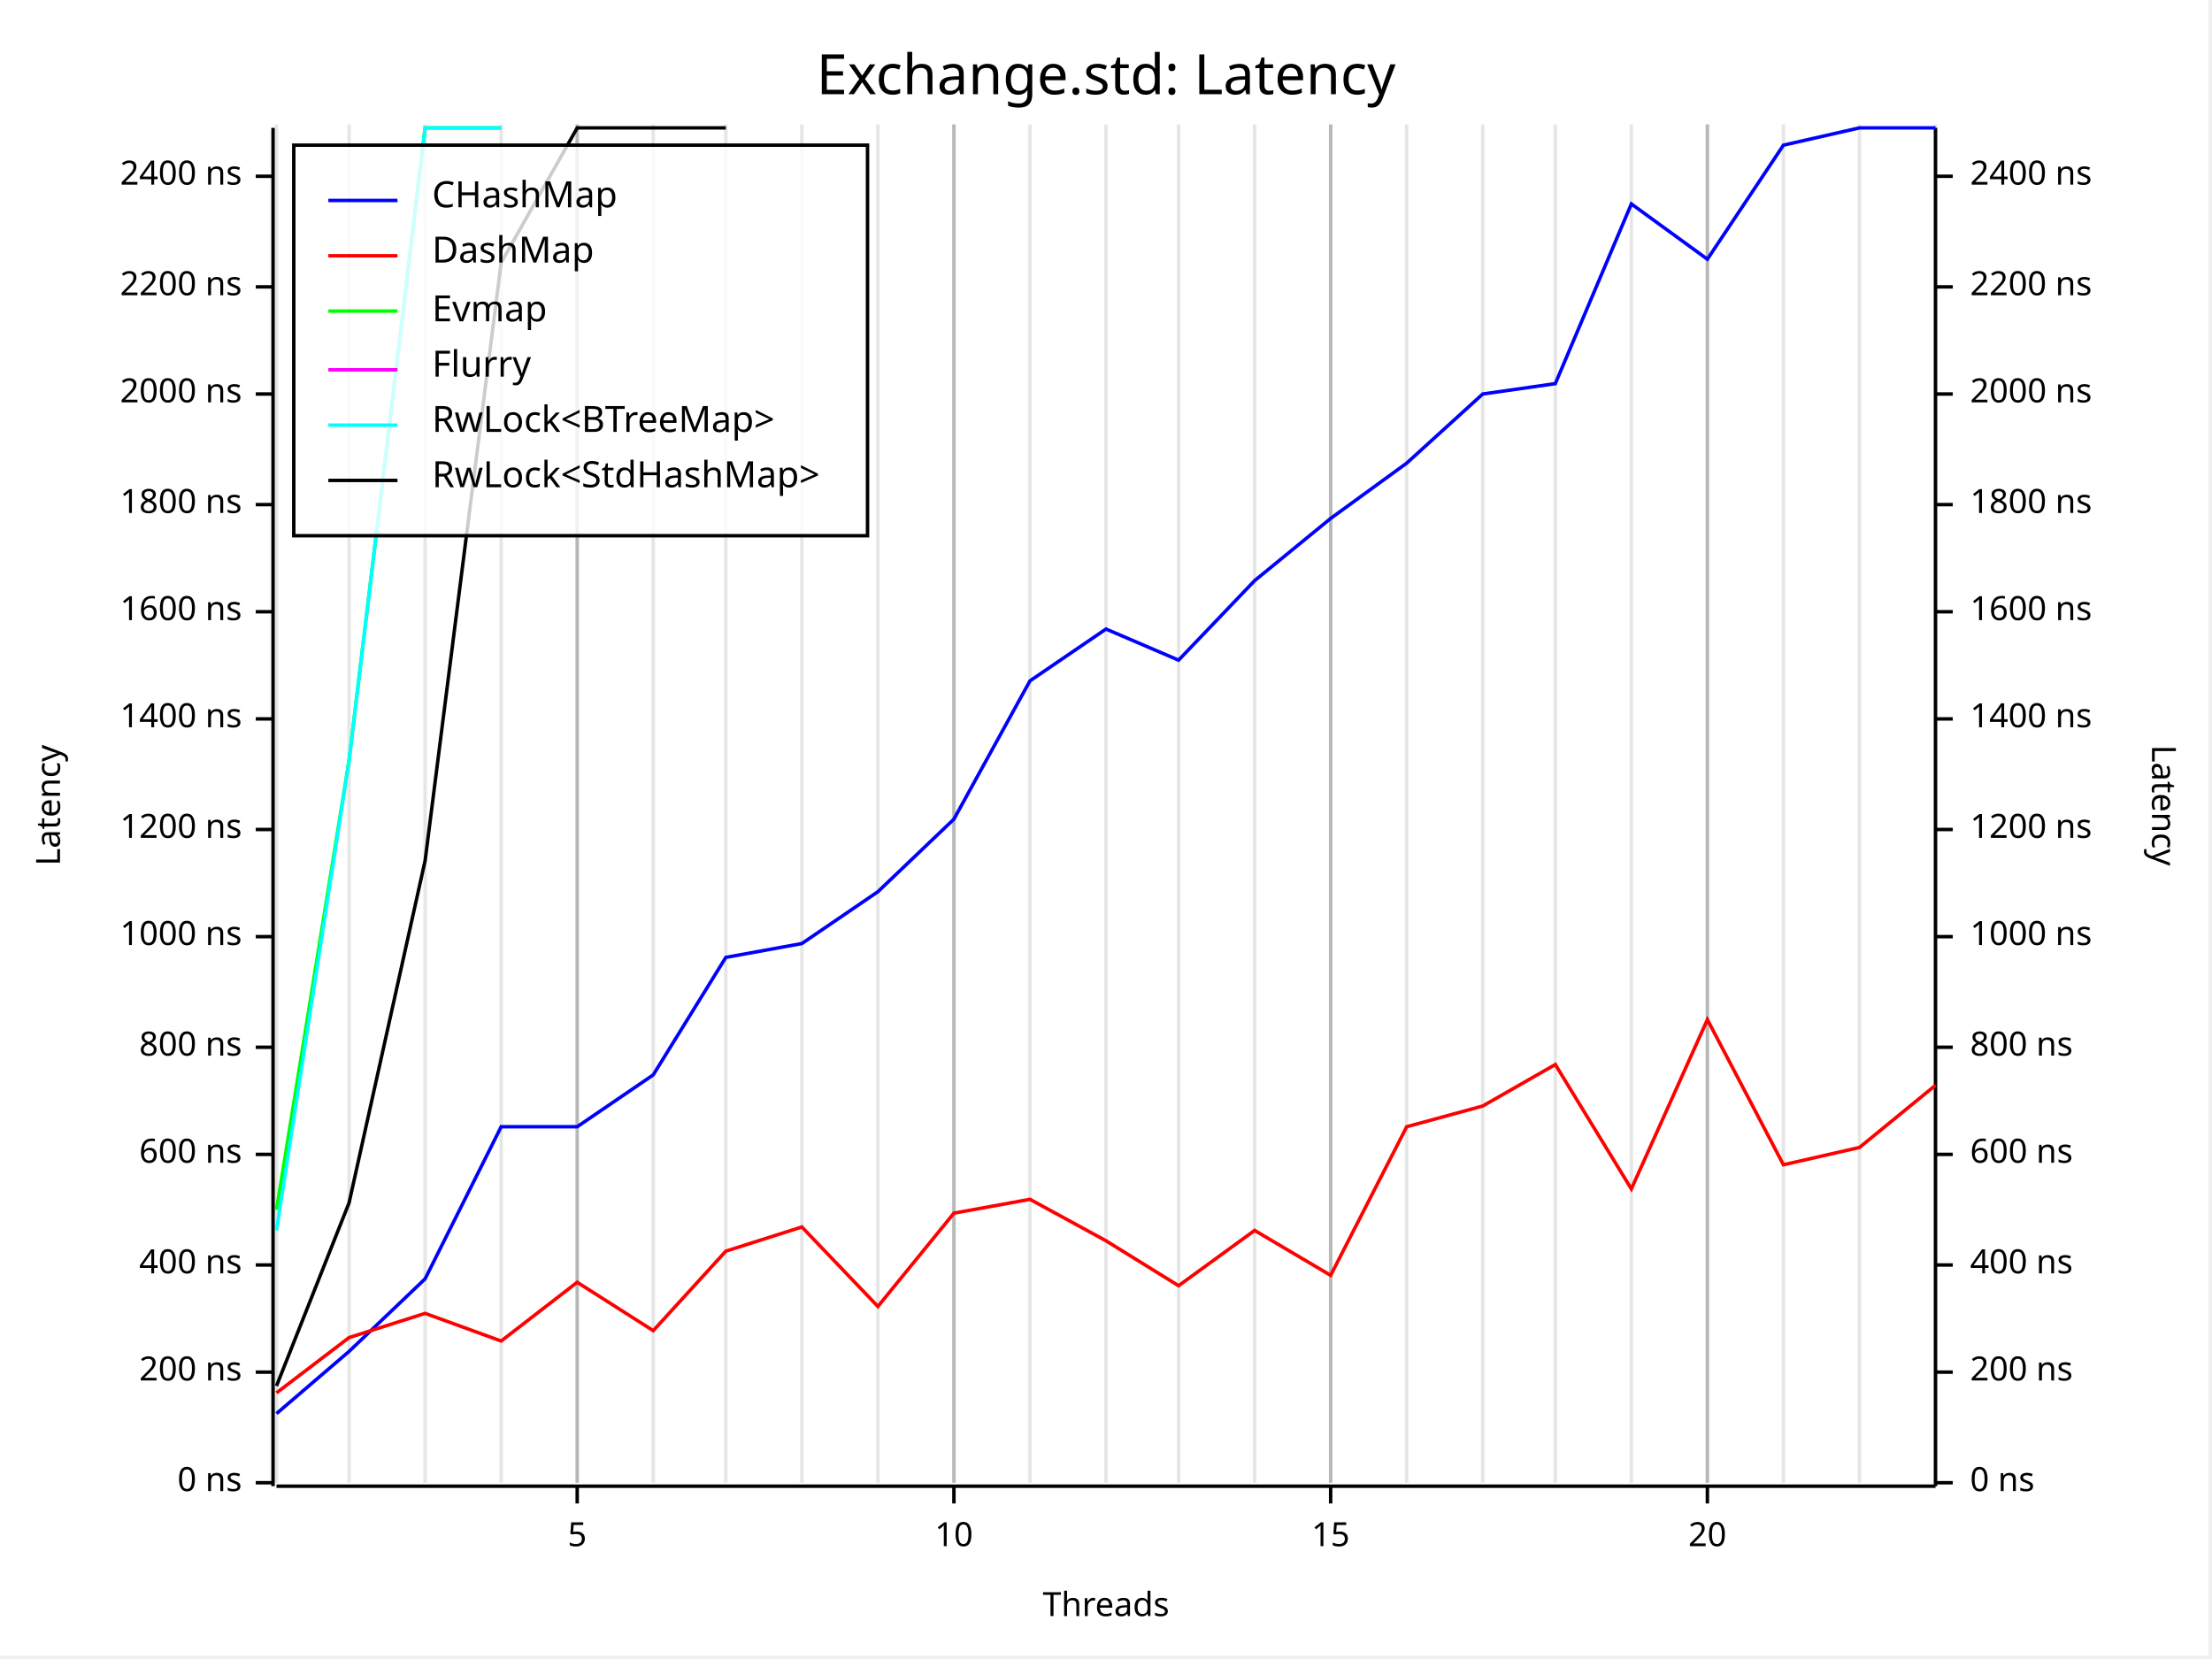
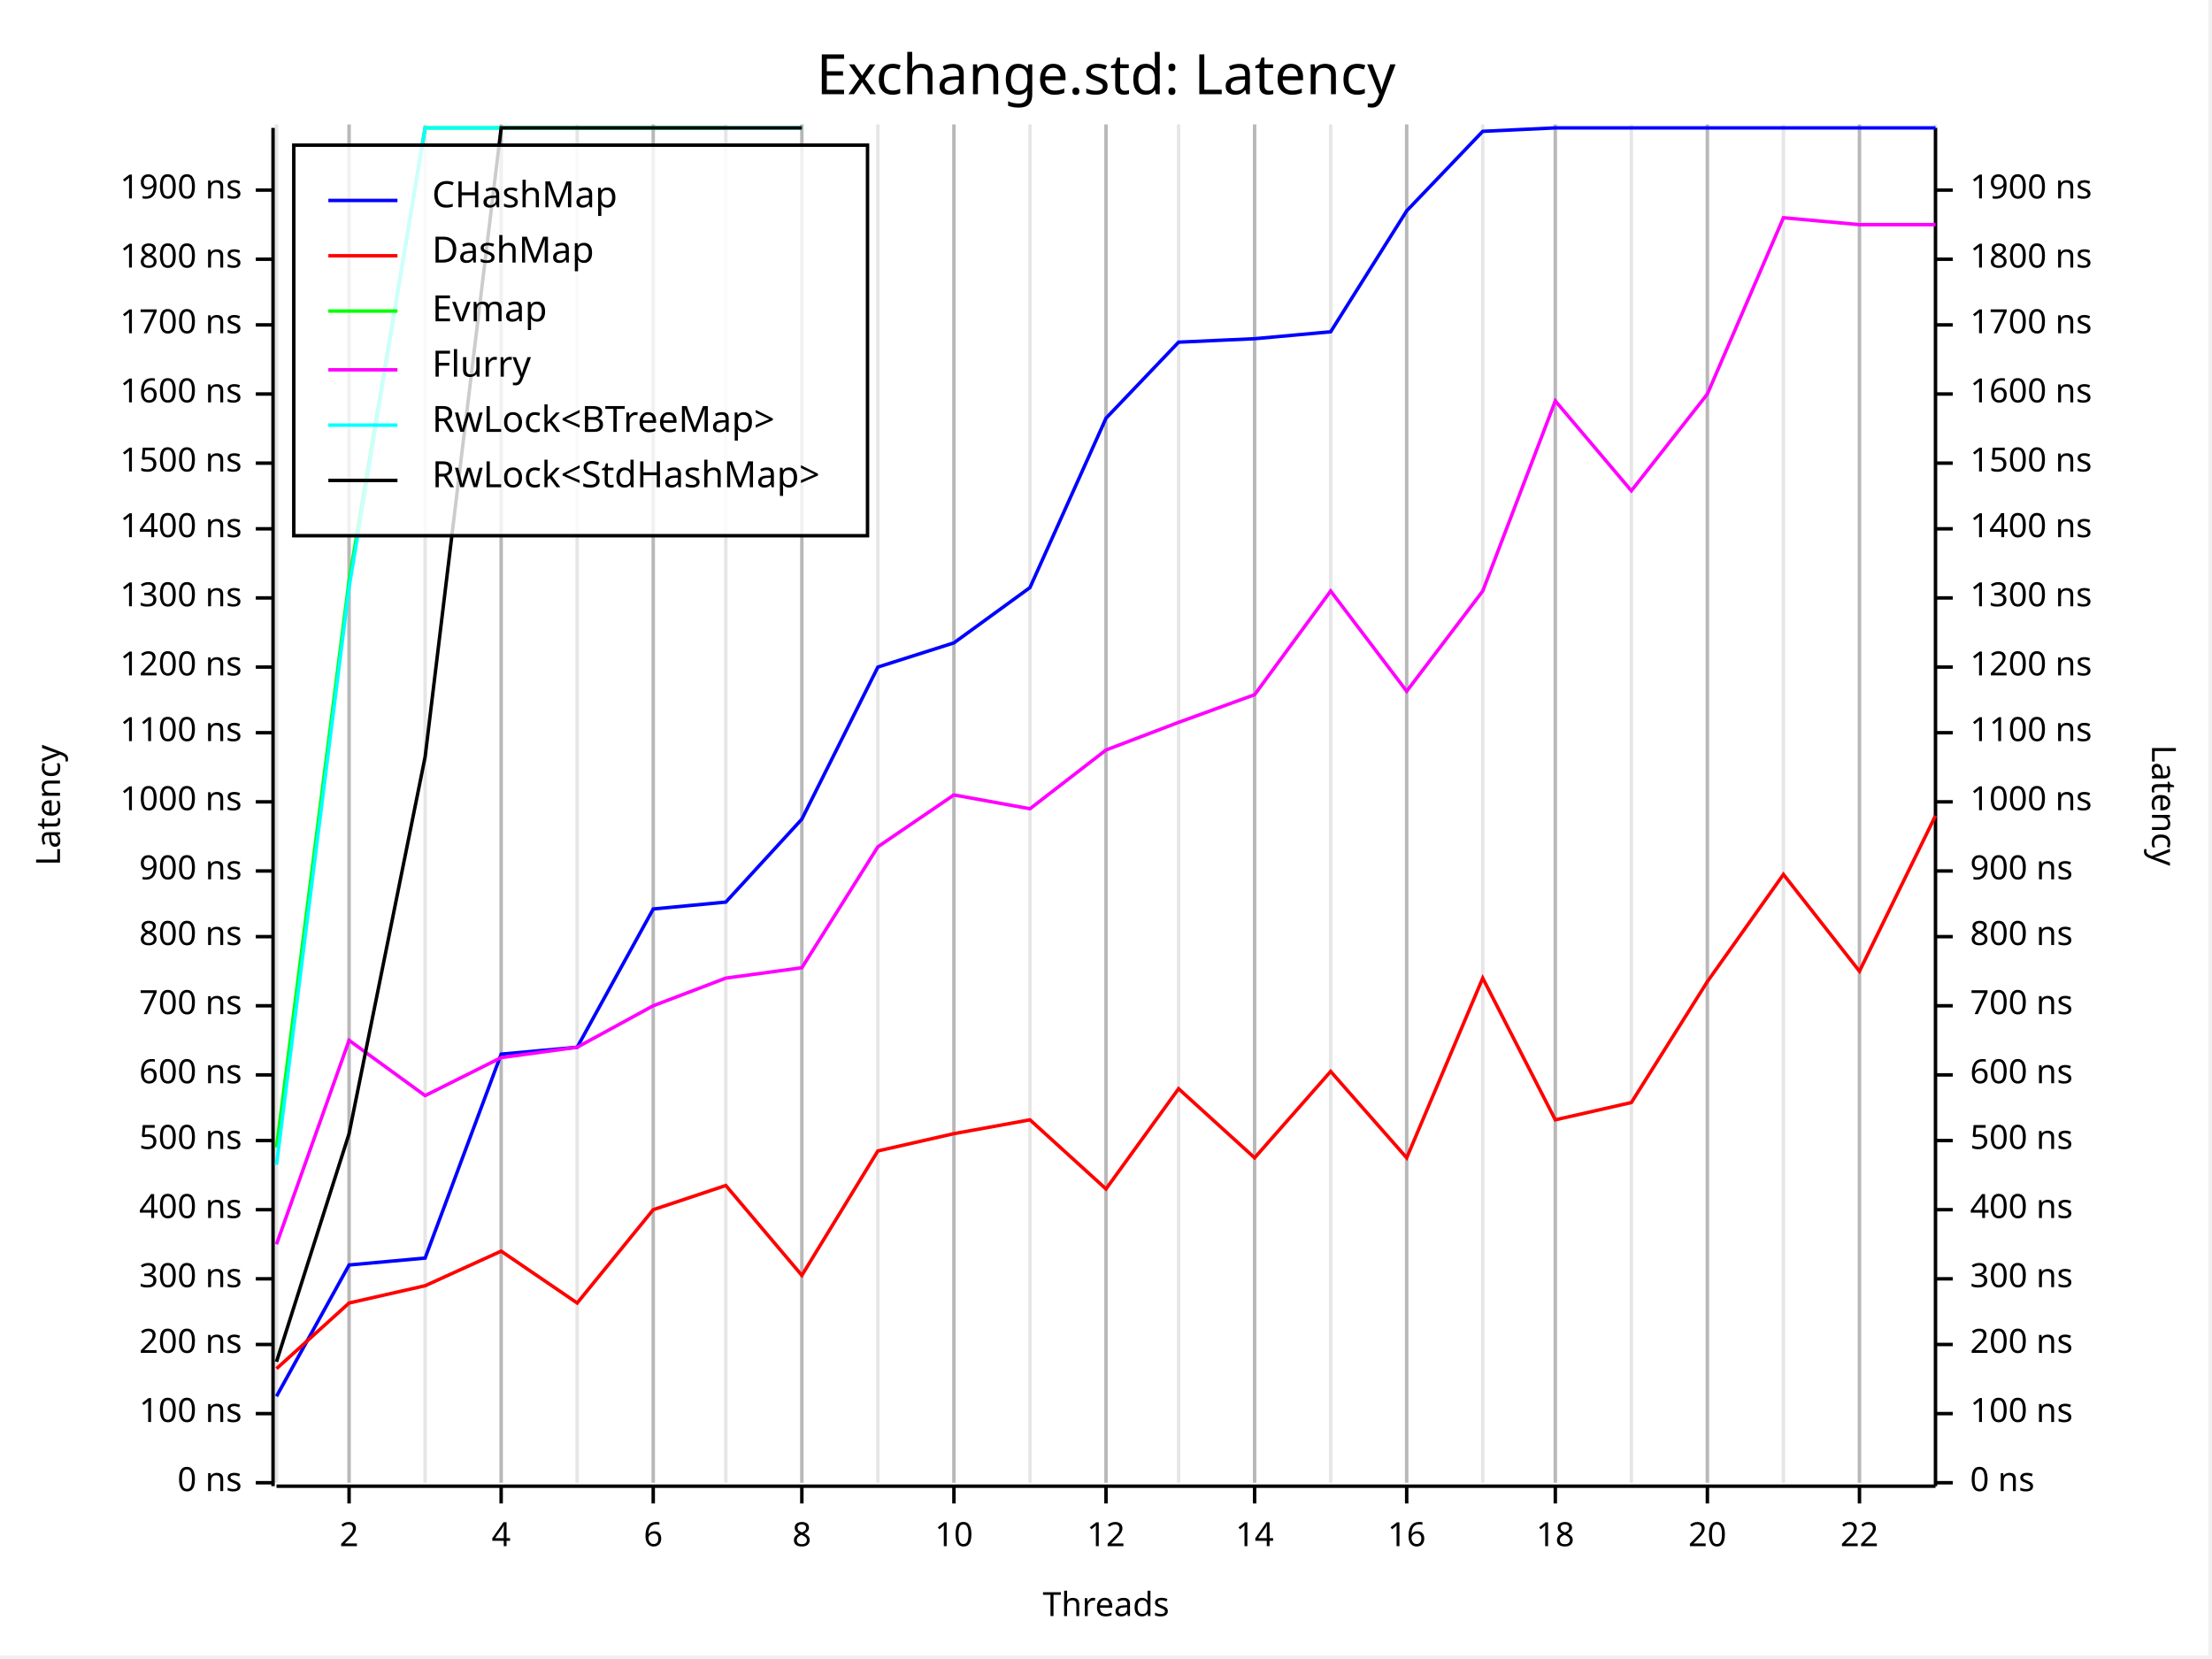
<svg xmlns="http://www.w3.org/2000/svg" width="640" height="480" viewBox="0 0 640 480">
  <rect x="0" y="0" width="639" height="479" opacity="1" fill="#FFFFFF" stroke="none" />
  <text x="320" y="15" dy="0.76em" text-anchor="middle" font-family="Fira Code" font-size="16.129" opacity="1" fill="#000000">
Exchange.std: Latency
</text>
  <line opacity="0.1" stroke="#000000" stroke-width="1" x1="80" y1="429" x2="80" y2="36" />
  <line opacity="0.1" stroke="#000000" stroke-width="1" x1="101" y1="429" x2="101" y2="36" />
  <line opacity="0.1" stroke="#000000" stroke-width="1" x1="123" y1="429" x2="123" y2="36" />
  <line opacity="0.1" stroke="#000000" stroke-width="1" x1="145" y1="429" x2="145" y2="36" />
  <line opacity="0.1" stroke="#000000" stroke-width="1" x1="167" y1="429" x2="167" y2="36" />
  <line opacity="0.1" stroke="#000000" stroke-width="1" x1="189" y1="429" x2="189" y2="36" />
  <line opacity="0.1" stroke="#000000" stroke-width="1" x1="210" y1="429" x2="210" y2="36" />
  <line opacity="0.1" stroke="#000000" stroke-width="1" x1="232" y1="429" x2="232" y2="36" />
  <line opacity="0.1" stroke="#000000" stroke-width="1" x1="254" y1="429" x2="254" y2="36" />
  <line opacity="0.1" stroke="#000000" stroke-width="1" x1="276" y1="429" x2="276" y2="36" />
  <line opacity="0.1" stroke="#000000" stroke-width="1" x1="298" y1="429" x2="298" y2="36" />
  <line opacity="0.1" stroke="#000000" stroke-width="1" x1="320" y1="429" x2="320" y2="36" />
  <line opacity="0.1" stroke="#000000" stroke-width="1" x1="341" y1="429" x2="341" y2="36" />
  <line opacity="0.1" stroke="#000000" stroke-width="1" x1="363" y1="429" x2="363" y2="36" />
  <line opacity="0.1" stroke="#000000" stroke-width="1" x1="385" y1="429" x2="385" y2="36" />
  <line opacity="0.1" stroke="#000000" stroke-width="1" x1="407" y1="429" x2="407" y2="36" />
  <line opacity="0.1" stroke="#000000" stroke-width="1" x1="429" y1="429" x2="429" y2="36" />
  <line opacity="0.1" stroke="#000000" stroke-width="1" x1="450" y1="429" x2="450" y2="36" />
  <line opacity="0.1" stroke="#000000" stroke-width="1" x1="472" y1="429" x2="472" y2="36" />
  <line opacity="0.1" stroke="#000000" stroke-width="1" x1="494" y1="429" x2="494" y2="36" />
  <line opacity="0.1" stroke="#000000" stroke-width="1" x1="516" y1="429" x2="516" y2="36" />
  <line opacity="0.1" stroke="#000000" stroke-width="1" x1="538" y1="429" x2="538" y2="36" />
  <line opacity="0.1" stroke="#000000" stroke-width="1" x1="560" y1="429" x2="560" y2="36" />
  <text x="10" y="233" dy="0.76em" text-anchor="middle" font-family="sans-serif" font-size="9.677" opacity="1" fill="#000000" transform="rotate(270, 10, 233)">
Latency
</text>
  <text x="320" y="470" dy="-0.5ex" text-anchor="middle" font-family="sans-serif" font-size="9.677" opacity="1" fill="#000000">
Threads
</text>
  <text x="630" y="233" dy="0.76em" text-anchor="middle" font-family="sans-serif" font-size="9.677" opacity="1" fill="#000000" transform="rotate(90, 630, 233)">
Latency
</text>
-   <line opacity="0.2" stroke="#000000" stroke-width="1" x1="167" y1="429" x2="167" y2="36" />
+   <line opacity="0.2" stroke="#000000" stroke-width="1" x1="101" y1="429" x2="101" y2="36" />
+   <line opacity="0.2" stroke="#000000" stroke-width="1" x1="145" y1="429" x2="145" y2="36" />
+   <line opacity="0.2" stroke="#000000" stroke-width="1" x1="189" y1="429" x2="189" y2="36" />
+   <line opacity="0.2" stroke="#000000" stroke-width="1" x1="232" y1="429" x2="232" y2="36" />
  <line opacity="0.2" stroke="#000000" stroke-width="1" x1="276" y1="429" x2="276" y2="36" />
-   <line opacity="0.2" stroke="#000000" stroke-width="1" x1="385" y1="429" x2="385" y2="36" />
+   <line opacity="0.2" stroke="#000000" stroke-width="1" x1="320" y1="429" x2="320" y2="36" />
+   <line opacity="0.2" stroke="#000000" stroke-width="1" x1="363" y1="429" x2="363" y2="36" />
+   <line opacity="0.2" stroke="#000000" stroke-width="1" x1="407" y1="429" x2="407" y2="36" />
+   <line opacity="0.2" stroke="#000000" stroke-width="1" x1="450" y1="429" x2="450" y2="36" />
  <line opacity="0.2" stroke="#000000" stroke-width="1" x1="494" y1="429" x2="494" y2="36" />
+   <line opacity="0.2" stroke="#000000" stroke-width="1" x1="538" y1="429" x2="538" y2="36" />
  <polyline fill="none" opacity="1" stroke="#000000" stroke-width="1" points="79,37 79,430 " />
  <text x="70" y="429" dy="0.5ex" text-anchor="end" font-family="sans-serif" font-size="9.677" opacity="1" fill="#000000">
0 ns
</text>
  <polyline fill="none" opacity="1" stroke="#000000" stroke-width="1" points="74,429 79,429 " />
-   <text x="70" y="397" dy="0.5ex" text-anchor="end" font-family="sans-serif" font-size="9.677" opacity="1" fill="#000000">
+   <text x="70" y="409" dy="0.5ex" text-anchor="end" font-family="sans-serif" font-size="9.677" opacity="1" fill="#000000">
+ 100 ns
+ </text>
+   <polyline fill="none" opacity="1" stroke="#000000" stroke-width="1" points="74,409 79,409 " />
+   <text x="70" y="389" dy="0.5ex" text-anchor="end" font-family="sans-serif" font-size="9.677" opacity="1" fill="#000000">
200 ns
</text>
-   <polyline fill="none" opacity="1" stroke="#000000" stroke-width="1" points="74,397 79,397 " />
-   <text x="70" y="366" dy="0.5ex" text-anchor="end" font-family="sans-serif" font-size="9.677" opacity="1" fill="#000000">
+   <polyline fill="none" opacity="1" stroke="#000000" stroke-width="1" points="74,389 79,389 " />
+   <text x="70" y="370" dy="0.5ex" text-anchor="end" font-family="sans-serif" font-size="9.677" opacity="1" fill="#000000">
+ 300 ns
+ </text>
+   <polyline fill="none" opacity="1" stroke="#000000" stroke-width="1" points="74,370 79,370 " />
+   <text x="70" y="350" dy="0.5ex" text-anchor="end" font-family="sans-serif" font-size="9.677" opacity="1" fill="#000000">
400 ns
</text>
-   <polyline fill="none" opacity="1" stroke="#000000" stroke-width="1" points="74,366 79,366 " />
-   <text x="70" y="334" dy="0.5ex" text-anchor="end" font-family="sans-serif" font-size="9.677" opacity="1" fill="#000000">
+   <polyline fill="none" opacity="1" stroke="#000000" stroke-width="1" points="74,350 79,350 " />
+   <text x="70" y="330" dy="0.5ex" text-anchor="end" font-family="sans-serif" font-size="9.677" opacity="1" fill="#000000">
+ 500 ns
+ </text>
+   <polyline fill="none" opacity="1" stroke="#000000" stroke-width="1" points="74,330 79,330 " />
+   <text x="70" y="311" dy="0.5ex" text-anchor="end" font-family="sans-serif" font-size="9.677" opacity="1" fill="#000000">
600 ns
</text>
-   <polyline fill="none" opacity="1" stroke="#000000" stroke-width="1" points="74,334 79,334 " />
-   <text x="70" y="303" dy="0.5ex" text-anchor="end" font-family="sans-serif" font-size="9.677" opacity="1" fill="#000000">
+   <polyline fill="none" opacity="1" stroke="#000000" stroke-width="1" points="74,311 79,311 " />
+   <text x="70" y="291" dy="0.5ex" text-anchor="end" font-family="sans-serif" font-size="9.677" opacity="1" fill="#000000">
+ 700 ns
+ </text>
+   <polyline fill="none" opacity="1" stroke="#000000" stroke-width="1" points="74,291 79,291 " />
+   <text x="70" y="271" dy="0.5ex" text-anchor="end" font-family="sans-serif" font-size="9.677" opacity="1" fill="#000000">
800 ns
</text>
-   <polyline fill="none" opacity="1" stroke="#000000" stroke-width="1" points="74,303 79,303 " />
-   <text x="70" y="271" dy="0.5ex" text-anchor="end" font-family="sans-serif" font-size="9.677" opacity="1" fill="#000000">
+   <polyline fill="none" opacity="1" stroke="#000000" stroke-width="1" points="74,271 79,271 " />
+   <text x="70" y="252" dy="0.5ex" text-anchor="end" font-family="sans-serif" font-size="9.677" opacity="1" fill="#000000">
+ 900 ns
+ </text>
+   <polyline fill="none" opacity="1" stroke="#000000" stroke-width="1" points="74,252 79,252 " />
+   <text x="70" y="232" dy="0.5ex" text-anchor="end" font-family="sans-serif" font-size="9.677" opacity="1" fill="#000000">
1000 ns
</text>
-   <polyline fill="none" opacity="1" stroke="#000000" stroke-width="1" points="74,271 79,271 " />
-   <text x="70" y="240" dy="0.5ex" text-anchor="end" font-family="sans-serif" font-size="9.677" opacity="1" fill="#000000">
+   <polyline fill="none" opacity="1" stroke="#000000" stroke-width="1" points="74,232 79,232 " />
+   <text x="70" y="212" dy="0.5ex" text-anchor="end" font-family="sans-serif" font-size="9.677" opacity="1" fill="#000000">
+ 1100 ns
+ </text>
+   <polyline fill="none" opacity="1" stroke="#000000" stroke-width="1" points="74,212 79,212 " />
+   <text x="70" y="193" dy="0.5ex" text-anchor="end" font-family="sans-serif" font-size="9.677" opacity="1" fill="#000000">
1200 ns
</text>
-   <polyline fill="none" opacity="1" stroke="#000000" stroke-width="1" points="74,240 79,240 " />
-   <text x="70" y="208" dy="0.5ex" text-anchor="end" font-family="sans-serif" font-size="9.677" opacity="1" fill="#000000">
+   <polyline fill="none" opacity="1" stroke="#000000" stroke-width="1" points="74,193 79,193 " />
+   <text x="70" y="173" dy="0.5ex" text-anchor="end" font-family="sans-serif" font-size="9.677" opacity="1" fill="#000000">
+ 1300 ns
+ </text>
+   <polyline fill="none" opacity="1" stroke="#000000" stroke-width="1" points="74,173 79,173 " />
+   <text x="70" y="153" dy="0.5ex" text-anchor="end" font-family="sans-serif" font-size="9.677" opacity="1" fill="#000000">
1400 ns
</text>
-   <polyline fill="none" opacity="1" stroke="#000000" stroke-width="1" points="74,208 79,208 " />
-   <text x="70" y="177" dy="0.5ex" text-anchor="end" font-family="sans-serif" font-size="9.677" opacity="1" fill="#000000">
+   <polyline fill="none" opacity="1" stroke="#000000" stroke-width="1" points="74,153 79,153 " />
+   <text x="70" y="134" dy="0.5ex" text-anchor="end" font-family="sans-serif" font-size="9.677" opacity="1" fill="#000000">
+ 1500 ns
+ </text>
+   <polyline fill="none" opacity="1" stroke="#000000" stroke-width="1" points="74,134 79,134 " />
+   <text x="70" y="114" dy="0.5ex" text-anchor="end" font-family="sans-serif" font-size="9.677" opacity="1" fill="#000000">
1600 ns
</text>
-   <polyline fill="none" opacity="1" stroke="#000000" stroke-width="1" points="74,177 79,177 " />
-   <text x="70" y="146" dy="0.5ex" text-anchor="end" font-family="sans-serif" font-size="9.677" opacity="1" fill="#000000">
+   <polyline fill="none" opacity="1" stroke="#000000" stroke-width="1" points="74,114 79,114 " />
+   <text x="70" y="94" dy="0.5ex" text-anchor="end" font-family="sans-serif" font-size="9.677" opacity="1" fill="#000000">
+ 1700 ns
+ </text>
+   <polyline fill="none" opacity="1" stroke="#000000" stroke-width="1" points="74,94 79,94 " />
+   <text x="70" y="75" dy="0.5ex" text-anchor="end" font-family="sans-serif" font-size="9.677" opacity="1" fill="#000000">
1800 ns
</text>
-   <polyline fill="none" opacity="1" stroke="#000000" stroke-width="1" points="74,146 79,146 " />
-   <text x="70" y="114" dy="0.5ex" text-anchor="end" font-family="sans-serif" font-size="9.677" opacity="1" fill="#000000">
- 2000 ns
- </text>
-   <polyline fill="none" opacity="1" stroke="#000000" stroke-width="1" points="74,114 79,114 " />
-   <text x="70" y="83" dy="0.5ex" text-anchor="end" font-family="sans-serif" font-size="9.677" opacity="1" fill="#000000">
- 2200 ns
- </text>
-   <polyline fill="none" opacity="1" stroke="#000000" stroke-width="1" points="74,83 79,83 " />
-   <text x="70" y="51" dy="0.5ex" text-anchor="end" font-family="sans-serif" font-size="9.677" opacity="1" fill="#000000">
- 2400 ns
- </text>
-   <polyline fill="none" opacity="1" stroke="#000000" stroke-width="1" points="74,51 79,51 " />
+   <polyline fill="none" opacity="1" stroke="#000000" stroke-width="1" points="74,75 79,75 " />
+   <text x="70" y="55" dy="0.5ex" text-anchor="end" font-family="sans-serif" font-size="9.677" opacity="1" fill="#000000">
+ 1900 ns
+ </text>
+   <polyline fill="none" opacity="1" stroke="#000000" stroke-width="1" points="74,55 79,55 " />
  <polyline fill="none" opacity="1" stroke="#000000" stroke-width="1" points="80,430 560,430 " />
-   <text x="167" y="440" dy="0.76em" text-anchor="middle" font-family="sans-serif" font-size="9.677" opacity="1" fill="#000000">
- 5
- </text>
-   <polyline fill="none" opacity="1" stroke="#000000" stroke-width="1" points="167,430 167,435 " />
+   <text x="101" y="440" dy="0.76em" text-anchor="middle" font-family="sans-serif" font-size="9.677" opacity="1" fill="#000000">
+ 2
+ </text>
+   <polyline fill="none" opacity="1" stroke="#000000" stroke-width="1" points="101,430 101,435 " />
+   <text x="145" y="440" dy="0.76em" text-anchor="middle" font-family="sans-serif" font-size="9.677" opacity="1" fill="#000000">
+ 4
+ </text>
+   <polyline fill="none" opacity="1" stroke="#000000" stroke-width="1" points="145,430 145,435 " />
+   <text x="189" y="440" dy="0.76em" text-anchor="middle" font-family="sans-serif" font-size="9.677" opacity="1" fill="#000000">
+ 6
+ </text>
+   <polyline fill="none" opacity="1" stroke="#000000" stroke-width="1" points="189,430 189,435 " />
+   <text x="232" y="440" dy="0.76em" text-anchor="middle" font-family="sans-serif" font-size="9.677" opacity="1" fill="#000000">
+ 8
+ </text>
+   <polyline fill="none" opacity="1" stroke="#000000" stroke-width="1" points="232,430 232,435 " />
  <text x="276" y="440" dy="0.76em" text-anchor="middle" font-family="sans-serif" font-size="9.677" opacity="1" fill="#000000">
10
</text>
  <polyline fill="none" opacity="1" stroke="#000000" stroke-width="1" points="276,430 276,435 " />
-   <text x="385" y="440" dy="0.76em" text-anchor="middle" font-family="sans-serif" font-size="9.677" opacity="1" fill="#000000">
- 15
- </text>
-   <polyline fill="none" opacity="1" stroke="#000000" stroke-width="1" points="385,430 385,435 " />
+   <text x="320" y="440" dy="0.76em" text-anchor="middle" font-family="sans-serif" font-size="9.677" opacity="1" fill="#000000">
+ 12
+ </text>
+   <polyline fill="none" opacity="1" stroke="#000000" stroke-width="1" points="320,430 320,435 " />
+   <text x="363" y="440" dy="0.76em" text-anchor="middle" font-family="sans-serif" font-size="9.677" opacity="1" fill="#000000">
+ 14
+ </text>
+   <polyline fill="none" opacity="1" stroke="#000000" stroke-width="1" points="363,430 363,435 " />
+   <text x="407" y="440" dy="0.76em" text-anchor="middle" font-family="sans-serif" font-size="9.677" opacity="1" fill="#000000">
+ 16
+ </text>
+   <polyline fill="none" opacity="1" stroke="#000000" stroke-width="1" points="407,430 407,435 " />
+   <text x="450" y="440" dy="0.76em" text-anchor="middle" font-family="sans-serif" font-size="9.677" opacity="1" fill="#000000">
+ 18
+ </text>
+   <polyline fill="none" opacity="1" stroke="#000000" stroke-width="1" points="450,430 450,435 " />
  <text x="494" y="440" dy="0.76em" text-anchor="middle" font-family="sans-serif" font-size="9.677" opacity="1" fill="#000000">
20
</text>
  <polyline fill="none" opacity="1" stroke="#000000" stroke-width="1" points="494,430 494,435 " />
+   <text x="538" y="440" dy="0.76em" text-anchor="middle" font-family="sans-serif" font-size="9.677" opacity="1" fill="#000000">
+ 22
+ </text>
+   <polyline fill="none" opacity="1" stroke="#000000" stroke-width="1" points="538,430 538,435 " />
  <polyline fill="none" opacity="1" stroke="#000000" stroke-width="1" points="560,37 560,430 " />
  <text x="570" y="429" dy="0.5ex" text-anchor="start" font-family="sans-serif" font-size="9.677" opacity="1" fill="#000000">
0 ns
</text>
  <polyline fill="none" opacity="1" stroke="#000000" stroke-width="1" points="560,429 565,429 " />
-   <text x="570" y="397" dy="0.5ex" text-anchor="start" font-family="sans-serif" font-size="9.677" opacity="1" fill="#000000">
+   <text x="570" y="409" dy="0.5ex" text-anchor="start" font-family="sans-serif" font-size="9.677" opacity="1" fill="#000000">
+ 100 ns
+ </text>
+   <polyline fill="none" opacity="1" stroke="#000000" stroke-width="1" points="560,409 565,409 " />
+   <text x="570" y="389" dy="0.5ex" text-anchor="start" font-family="sans-serif" font-size="9.677" opacity="1" fill="#000000">
200 ns
</text>
-   <polyline fill="none" opacity="1" stroke="#000000" stroke-width="1" points="560,397 565,397 " />
-   <text x="570" y="366" dy="0.5ex" text-anchor="start" font-family="sans-serif" font-size="9.677" opacity="1" fill="#000000">
+   <polyline fill="none" opacity="1" stroke="#000000" stroke-width="1" points="560,389 565,389 " />
+   <text x="570" y="370" dy="0.5ex" text-anchor="start" font-family="sans-serif" font-size="9.677" opacity="1" fill="#000000">
+ 300 ns
+ </text>
+   <polyline fill="none" opacity="1" stroke="#000000" stroke-width="1" points="560,370 565,370 " />
+   <text x="570" y="350" dy="0.5ex" text-anchor="start" font-family="sans-serif" font-size="9.677" opacity="1" fill="#000000">
400 ns
</text>
-   <polyline fill="none" opacity="1" stroke="#000000" stroke-width="1" points="560,366 565,366 " />
-   <text x="570" y="334" dy="0.5ex" text-anchor="start" font-family="sans-serif" font-size="9.677" opacity="1" fill="#000000">
+   <polyline fill="none" opacity="1" stroke="#000000" stroke-width="1" points="560,350 565,350 " />
+   <text x="570" y="330" dy="0.5ex" text-anchor="start" font-family="sans-serif" font-size="9.677" opacity="1" fill="#000000">
+ 500 ns
+ </text>
+   <polyline fill="none" opacity="1" stroke="#000000" stroke-width="1" points="560,330 565,330 " />
+   <text x="570" y="311" dy="0.5ex" text-anchor="start" font-family="sans-serif" font-size="9.677" opacity="1" fill="#000000">
600 ns
</text>
-   <polyline fill="none" opacity="1" stroke="#000000" stroke-width="1" points="560,334 565,334 " />
-   <text x="570" y="303" dy="0.5ex" text-anchor="start" font-family="sans-serif" font-size="9.677" opacity="1" fill="#000000">
+   <polyline fill="none" opacity="1" stroke="#000000" stroke-width="1" points="560,311 565,311 " />
+   <text x="570" y="291" dy="0.5ex" text-anchor="start" font-family="sans-serif" font-size="9.677" opacity="1" fill="#000000">
+ 700 ns
+ </text>
+   <polyline fill="none" opacity="1" stroke="#000000" stroke-width="1" points="560,291 565,291 " />
+   <text x="570" y="271" dy="0.5ex" text-anchor="start" font-family="sans-serif" font-size="9.677" opacity="1" fill="#000000">
800 ns
</text>
-   <polyline fill="none" opacity="1" stroke="#000000" stroke-width="1" points="560,303 565,303 " />
-   <text x="570" y="271" dy="0.5ex" text-anchor="start" font-family="sans-serif" font-size="9.677" opacity="1" fill="#000000">
+   <polyline fill="none" opacity="1" stroke="#000000" stroke-width="1" points="560,271 565,271 " />
+   <text x="570" y="252" dy="0.5ex" text-anchor="start" font-family="sans-serif" font-size="9.677" opacity="1" fill="#000000">
+ 900 ns
+ </text>
+   <polyline fill="none" opacity="1" stroke="#000000" stroke-width="1" points="560,252 565,252 " />
+   <text x="570" y="232" dy="0.5ex" text-anchor="start" font-family="sans-serif" font-size="9.677" opacity="1" fill="#000000">
1000 ns
</text>
-   <polyline fill="none" opacity="1" stroke="#000000" stroke-width="1" points="560,271 565,271 " />
-   <text x="570" y="240" dy="0.5ex" text-anchor="start" font-family="sans-serif" font-size="9.677" opacity="1" fill="#000000">
+   <polyline fill="none" opacity="1" stroke="#000000" stroke-width="1" points="560,232 565,232 " />
+   <text x="570" y="212" dy="0.5ex" text-anchor="start" font-family="sans-serif" font-size="9.677" opacity="1" fill="#000000">
+ 1100 ns
+ </text>
+   <polyline fill="none" opacity="1" stroke="#000000" stroke-width="1" points="560,212 565,212 " />
+   <text x="570" y="193" dy="0.5ex" text-anchor="start" font-family="sans-serif" font-size="9.677" opacity="1" fill="#000000">
1200 ns
</text>
-   <polyline fill="none" opacity="1" stroke="#000000" stroke-width="1" points="560,240 565,240 " />
-   <text x="570" y="208" dy="0.5ex" text-anchor="start" font-family="sans-serif" font-size="9.677" opacity="1" fill="#000000">
+   <polyline fill="none" opacity="1" stroke="#000000" stroke-width="1" points="560,193 565,193 " />
+   <text x="570" y="173" dy="0.5ex" text-anchor="start" font-family="sans-serif" font-size="9.677" opacity="1" fill="#000000">
+ 1300 ns
+ </text>
+   <polyline fill="none" opacity="1" stroke="#000000" stroke-width="1" points="560,173 565,173 " />
+   <text x="570" y="153" dy="0.5ex" text-anchor="start" font-family="sans-serif" font-size="9.677" opacity="1" fill="#000000">
1400 ns
</text>
-   <polyline fill="none" opacity="1" stroke="#000000" stroke-width="1" points="560,208 565,208 " />
-   <text x="570" y="177" dy="0.5ex" text-anchor="start" font-family="sans-serif" font-size="9.677" opacity="1" fill="#000000">
+   <polyline fill="none" opacity="1" stroke="#000000" stroke-width="1" points="560,153 565,153 " />
+   <text x="570" y="134" dy="0.5ex" text-anchor="start" font-family="sans-serif" font-size="9.677" opacity="1" fill="#000000">
+ 1500 ns
+ </text>
+   <polyline fill="none" opacity="1" stroke="#000000" stroke-width="1" points="560,134 565,134 " />
+   <text x="570" y="114" dy="0.5ex" text-anchor="start" font-family="sans-serif" font-size="9.677" opacity="1" fill="#000000">
1600 ns
</text>
-   <polyline fill="none" opacity="1" stroke="#000000" stroke-width="1" points="560,177 565,177 " />
-   <text x="570" y="146" dy="0.5ex" text-anchor="start" font-family="sans-serif" font-size="9.677" opacity="1" fill="#000000">
+   <polyline fill="none" opacity="1" stroke="#000000" stroke-width="1" points="560,114 565,114 " />
+   <text x="570" y="94" dy="0.5ex" text-anchor="start" font-family="sans-serif" font-size="9.677" opacity="1" fill="#000000">
+ 1700 ns
+ </text>
+   <polyline fill="none" opacity="1" stroke="#000000" stroke-width="1" points="560,94 565,94 " />
+   <text x="570" y="75" dy="0.5ex" text-anchor="start" font-family="sans-serif" font-size="9.677" opacity="1" fill="#000000">
1800 ns
</text>
-   <polyline fill="none" opacity="1" stroke="#000000" stroke-width="1" points="560,146 565,146 " />
-   <text x="570" y="114" dy="0.5ex" text-anchor="start" font-family="sans-serif" font-size="9.677" opacity="1" fill="#000000">
- 2000 ns
- </text>
-   <polyline fill="none" opacity="1" stroke="#000000" stroke-width="1" points="560,114 565,114 " />
-   <text x="570" y="83" dy="0.5ex" text-anchor="start" font-family="sans-serif" font-size="9.677" opacity="1" fill="#000000">
- 2200 ns
- </text>
-   <polyline fill="none" opacity="1" stroke="#000000" stroke-width="1" points="560,83 565,83 " />
-   <text x="570" y="51" dy="0.5ex" text-anchor="start" font-family="sans-serif" font-size="9.677" opacity="1" fill="#000000">
- 2400 ns
- </text>
-   <polyline fill="none" opacity="1" stroke="#000000" stroke-width="1" points="560,51 565,51 " />
-   <polyline fill="none" opacity="1" stroke="#0000FF" stroke-width="1" points="80,409 101,391 123,370 145,326 167,326 189,311 210,277 232,273 254,258 276,237 298,197 320,182 341,191 363,168 385,150 407,134 429,114 450,111 472,59 494,75 516,42 538,37 560,37 " />
-   <polyline fill="none" opacity="1" stroke="#FF0000" stroke-width="1" points="80,403 101,387 123,380 145,388 167,371 189,385 210,362 232,355 254,378 276,351 298,347 320,359 341,372 363,356 385,369 407,326 429,320 450,308 472,344 494,295 516,337 538,332 560,314 " />
-   <polyline fill="none" opacity="1" stroke="#00FF00" stroke-width="1" points="80,350 101,220 123,37 145,37 " />
-   <polyline fill="none" opacity="1" stroke="#FF00FF" stroke-width="1" points="80,375 " />
-   <polyline fill="none" opacity="1" stroke="#00FFFF" stroke-width="1" points="80,356 101,220 123,37 145,37 " />
-   <polyline fill="none" opacity="1" stroke="#000000" stroke-width="1" points="80,401 101,348 123,249 145,76 167,37 189,37 210,37 " />
+   <polyline fill="none" opacity="1" stroke="#000000" stroke-width="1" points="560,75 565,75 " />
+   <text x="570" y="55" dy="0.5ex" text-anchor="start" font-family="sans-serif" font-size="9.677" opacity="1" fill="#000000">
+ 1900 ns
+ </text>
+   <polyline fill="none" opacity="1" stroke="#000000" stroke-width="1" points="560,55 565,55 " />
+   <polyline fill="none" opacity="1" stroke="#0000FF" stroke-width="1" points="80,404 101,366 123,364 145,305 167,303 189,263 210,261 232,237 254,193 276,186 298,170 320,121 341,99 363,98 385,96 407,61 429,38 450,37 472,37 494,37 516,37 538,37 560,37 " />
+   <polyline fill="none" opacity="1" stroke="#FF0000" stroke-width="1" points="80,396 101,377 123,372 145,362 167,377 189,350 210,343 232,369 254,333 276,328 298,324 320,344 341,315 363,335 385,310 407,335 429,283 450,324 472,319 494,284 516,253 538,281 560,236 " />
+   <polyline fill="none" opacity="1" stroke="#00FF00" stroke-width="1" points="80,332 101,168 123,37 145,37 167,37 189,37 210,37 " />
+   <polyline fill="none" opacity="1" stroke="#FF00FF" stroke-width="1" points="80,360 101,301 123,317 145,306 167,303 189,291 210,283 232,280 254,245 276,230 298,234 320,217 341,209 363,201 385,171 407,200 429,171 450,116 472,142 494,114 516,63 538,65 560,65 " />
+   <polyline fill="none" opacity="1" stroke="#00FFFF" stroke-width="1" points="80,337 101,170 123,37 145,37 167,37 189,37 210,37 232,37 " />
+   <polyline fill="none" opacity="1" stroke="#000000" stroke-width="1" points="80,394 101,328 123,219 145,37 167,37 189,37 210,37 232,37 " />
  <rect x="85" y="42" width="166" height="113" opacity="0.8" fill="#FFFFFF" stroke="none" />
  <rect x="85" y="42" width="166" height="113" opacity="1" fill="none" stroke="#000000" />
  <text x="125" y="52" dy="0.76em" text-anchor="start" font-family="Fira Code" font-size="10.484" opacity="1" fill="#000000">
CHashMap
</text>
  <text x="125" y="68" dy="0.76em" text-anchor="start" font-family="Fira Code" font-size="10.484" opacity="1" fill="#000000">
DashMap
</text>
  <text x="125" y="85" dy="0.76em" text-anchor="start" font-family="Fira Code" font-size="10.484" opacity="1" fill="#000000">
Evmap
</text>
  <text x="125" y="101" dy="0.76em" text-anchor="start" font-family="Fira Code" font-size="10.484" opacity="1" fill="#000000">
Flurry
</text>
  <text x="125" y="117" dy="0.76em" text-anchor="start" font-family="Fira Code" font-size="10.484" opacity="1" fill="#000000">
RwLock&lt;BTreeMap&gt;
</text>
  <text x="125" y="133" dy="0.76em" text-anchor="start" font-family="Fira Code" font-size="10.484" opacity="1" fill="#000000">
RwLock&lt;StdHashMap&gt;
</text>
  <polyline fill="none" opacity="1" stroke="#0000FF" stroke-width="1" points="95,58 115,58 " />
  <polyline fill="none" opacity="1" stroke="#FF0000" stroke-width="1" points="95,74 115,74 " />
  <polyline fill="none" opacity="1" stroke="#00FF00" stroke-width="1" points="95,90 115,90 " />
  <polyline fill="none" opacity="1" stroke="#FF00FF" stroke-width="1" points="95,107 115,107 " />
  <polyline fill="none" opacity="1" stroke="#00FFFF" stroke-width="1" points="95,123 115,123 " />
  <polyline fill="none" opacity="1" stroke="#000000" stroke-width="1" points="95,139 115,139 " />
</svg>
